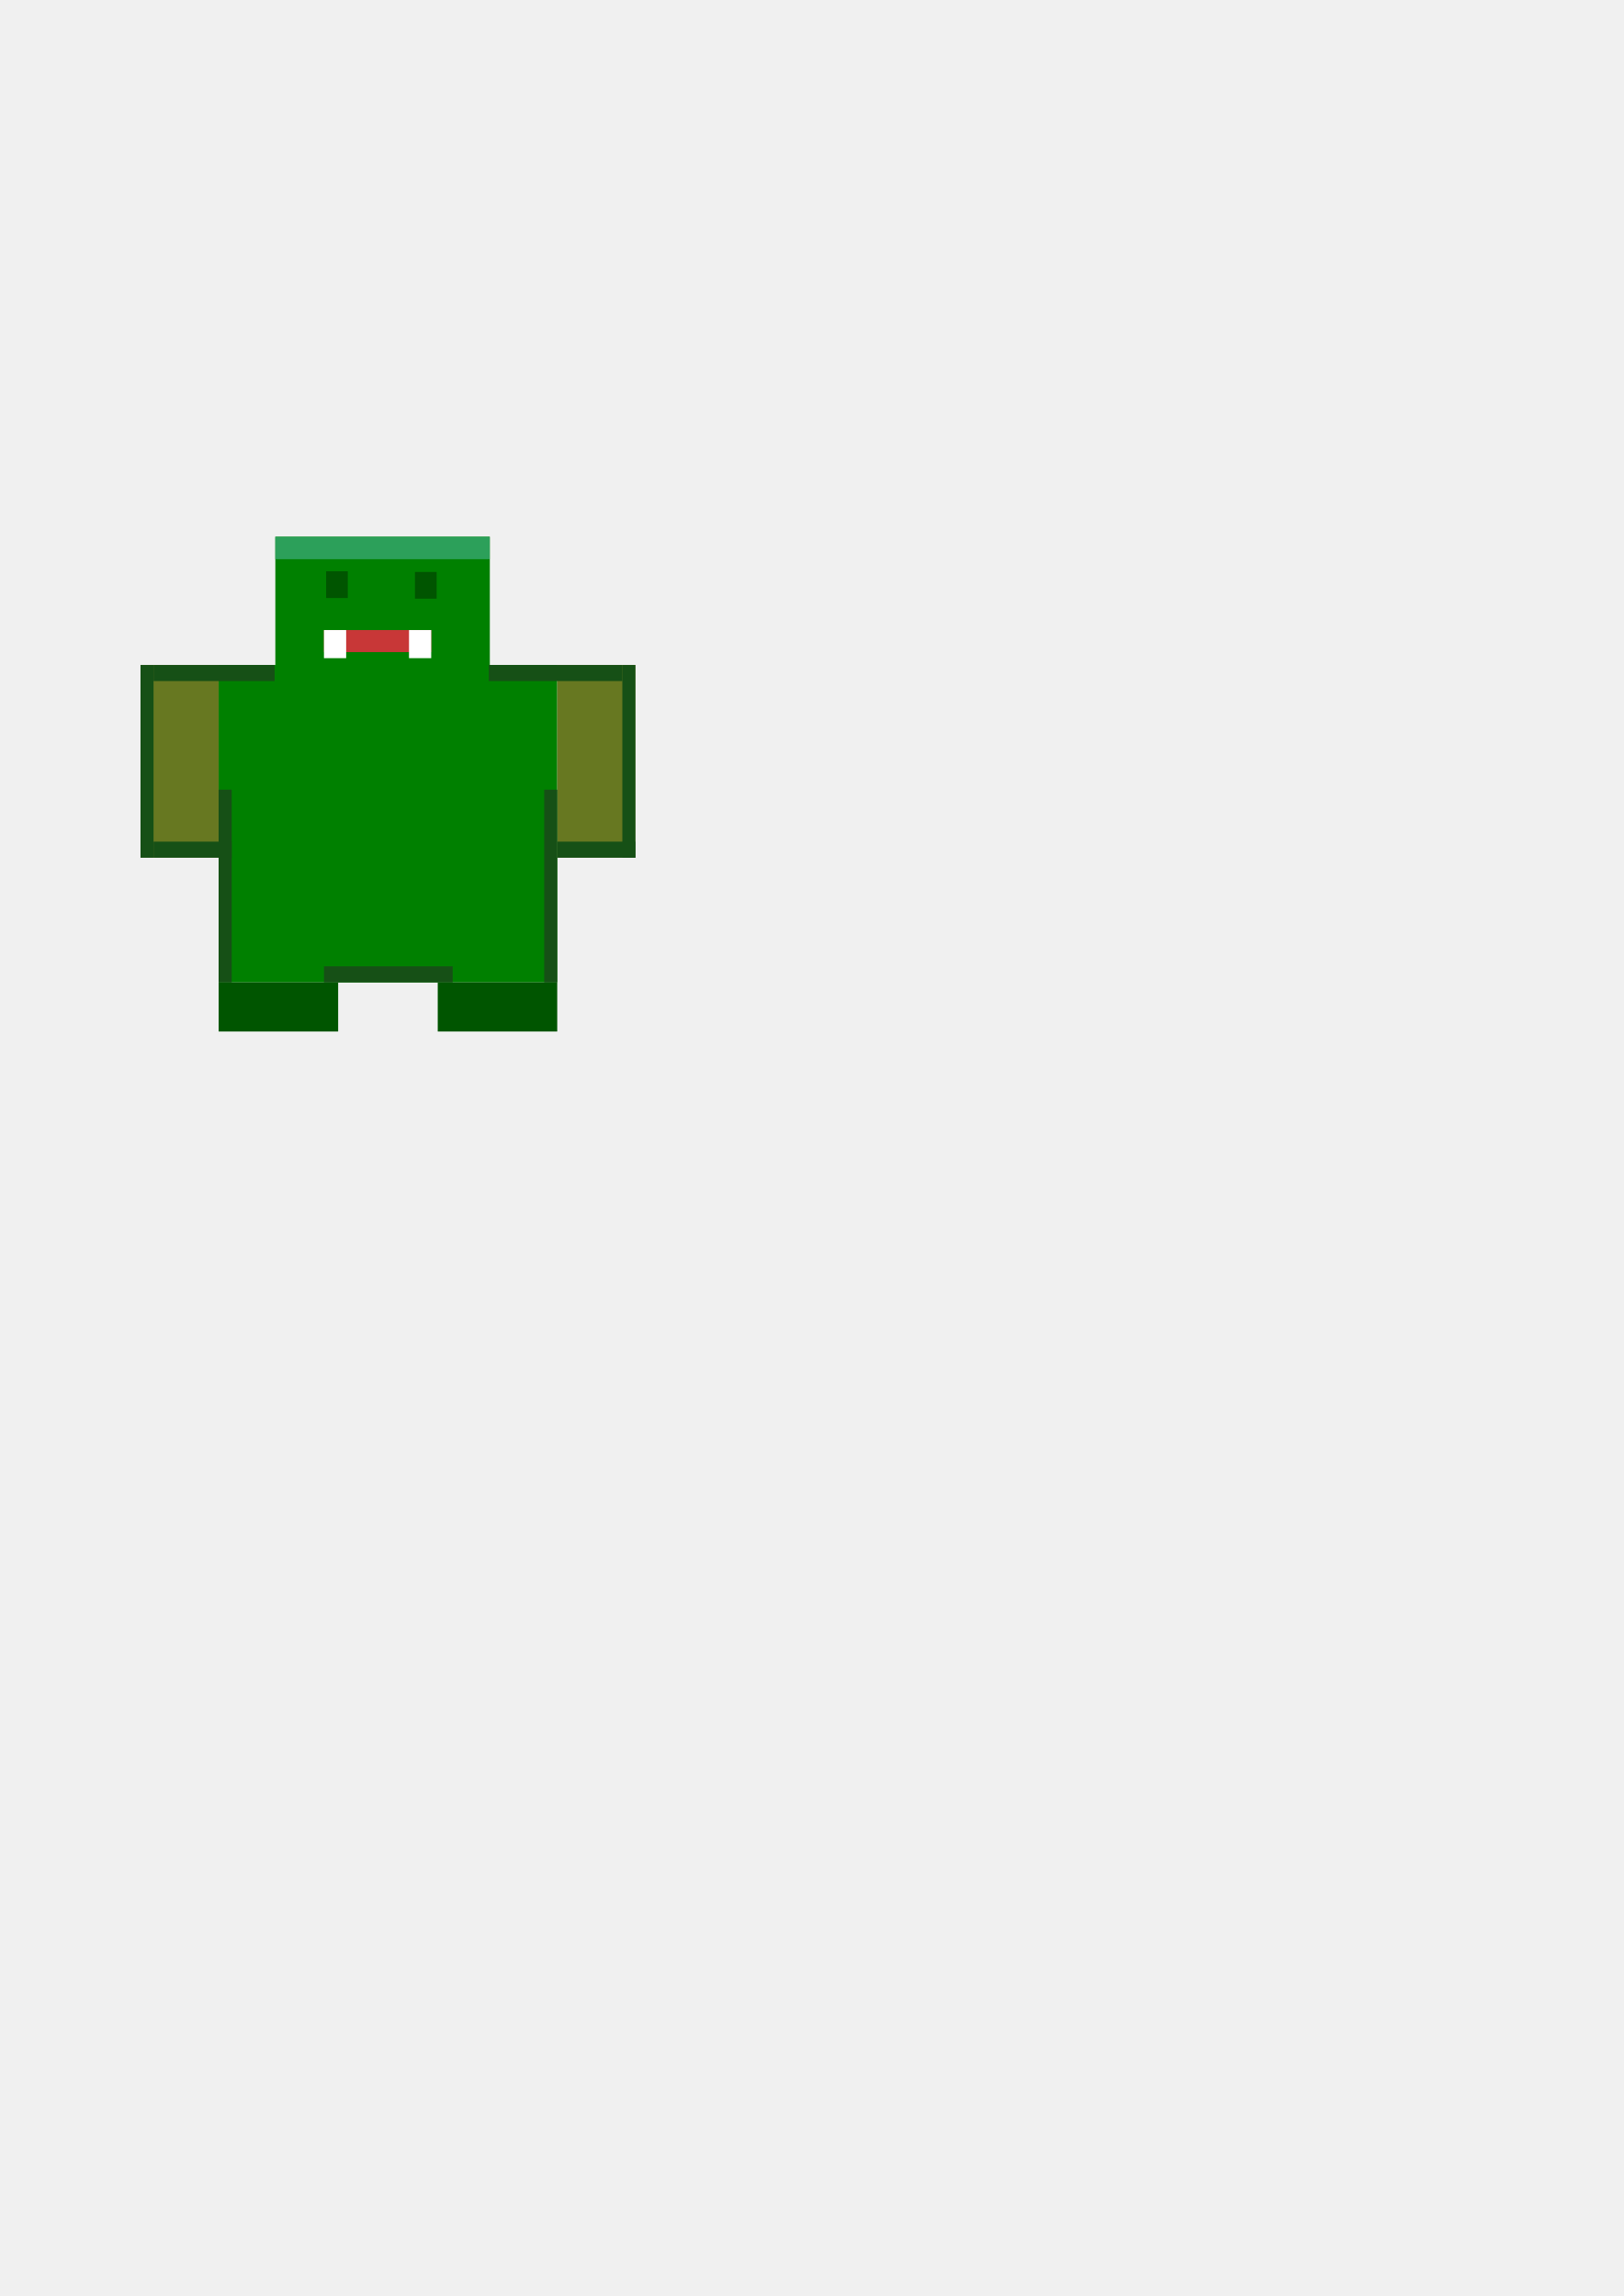
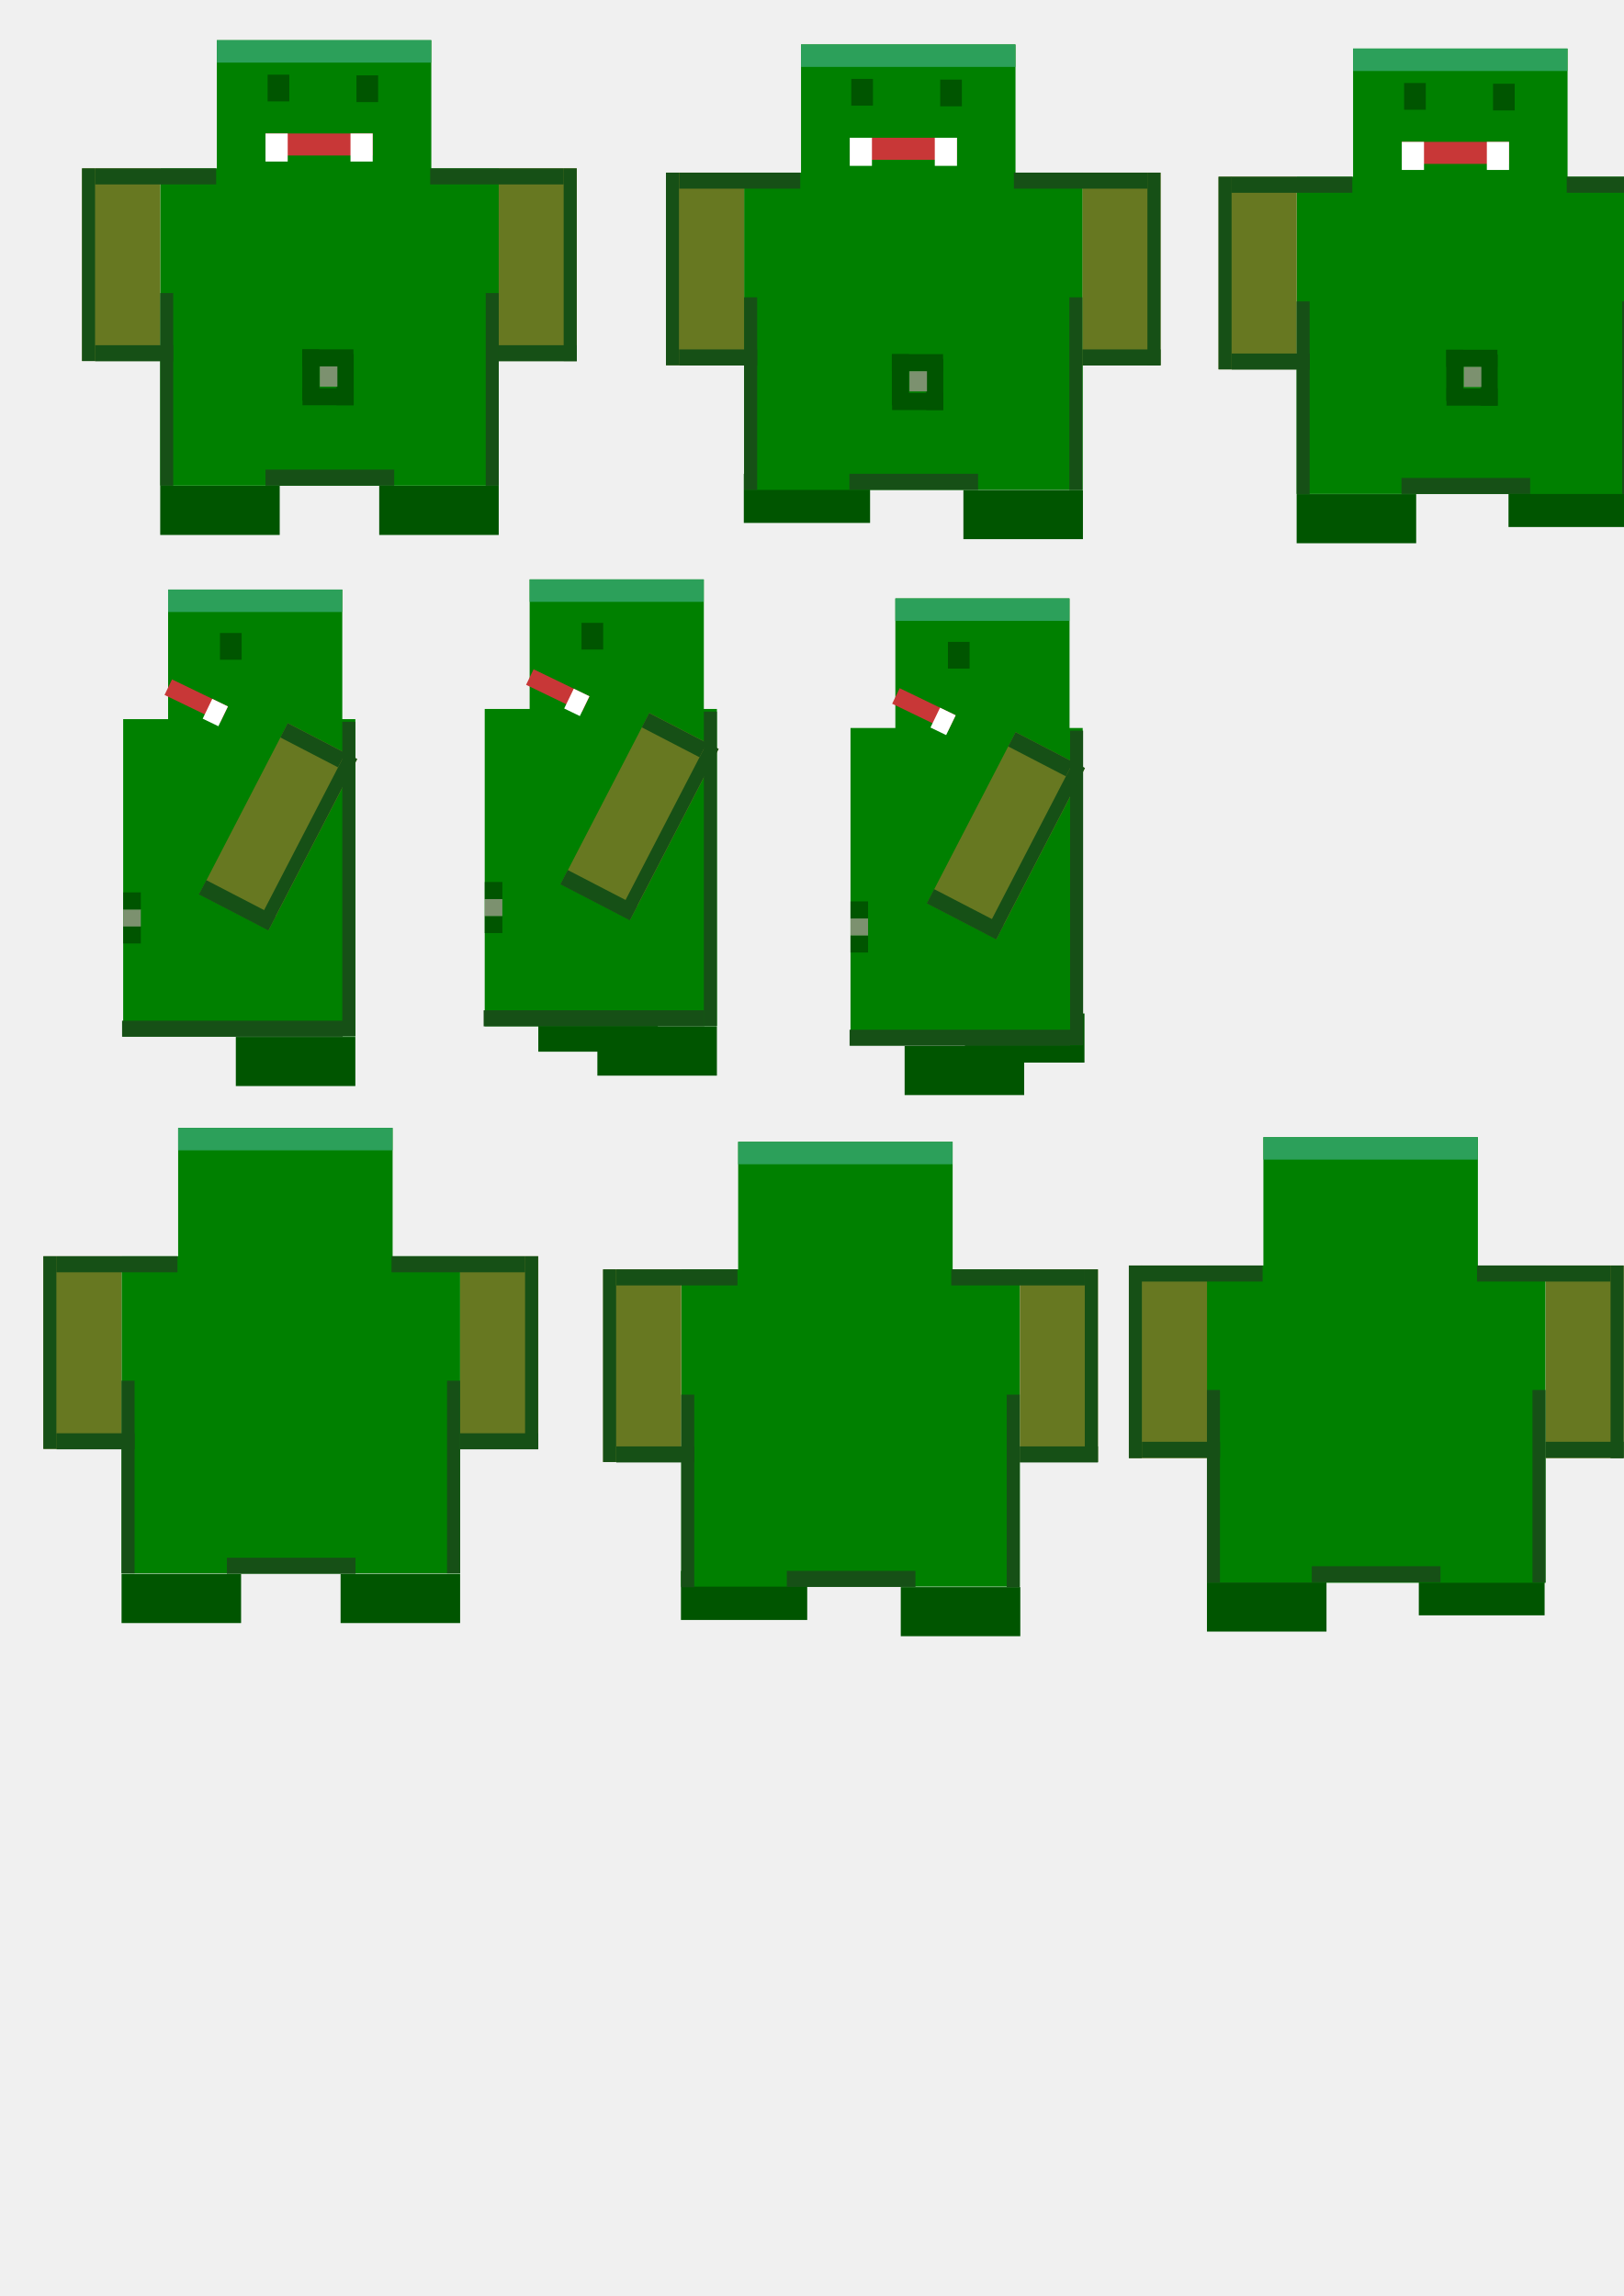
<svg xmlns="http://www.w3.org/2000/svg" width="210mm" height="297mm" viewBox="0 0 210 297" version="1.1" id="svg3767">
  <defs id="defs3761" />
  <g id="layer1">
-     <g id="g2112" transform="matrix(0.741358,0,0,0.9143876,4.700644,11.42335)">
-       <rect y="63.439" x="41.694" height="18.709" width="37.418" id="rect3769" style="fill:#008000;stroke-width:0.265" />
-       <rect y="81.581" x="31.805" height="44.901" width="59.067" id="rect3769-2" style="fill:#008000;stroke-width:0.515" />
-       <rect y="81.581" x="90.872" height="27.261" width="13.631" id="rect3790" style="fill:#677821;stroke-width:0.265" />
-       <rect y="81.581" x="18.174" height="27.261" width="13.631" id="rect3790-6" style="fill:#677821;stroke-width:0.265" />
-       <rect y="126.482" x="31.805" height="6.949" width="20.847" id="rect3813" style="fill:#005500;stroke-width:0.265" />
-       <rect y="126.482" x="70.025" height="6.949" width="20.847" id="rect3813-1" style="fill:#005500;stroke-width:0.265" />
-       <rect y="68.324" x="50.554" height="3.78" width="3.78" id="rect3830" style="fill:#005500;stroke-width:0.265" />
-       <rect y="68.419" x="66.051" height="3.78" width="3.78" id="rect3830-5" style="fill:#005500;stroke-width:0.265" />
-       <rect y="76.64" x="50.176" height="3.118" width="18.71" id="rect3847" style="fill:#c83737;stroke-width:0.265" />
-       <rect y="76.64" x="50.176" height="3.975" width="3.874" id="rect3849" style="fill:#ffffff;stroke-width:0.332" />
-       <rect y="76.64" x="65.012" height="3.975" width="3.874" id="rect3849-9" style="fill:#ffffff;stroke-width:0.332" />
-       <rect y="63.439" x="41.694" height="3.175" width="37.389" id="rect3884" style="fill:#2ca05a;stroke-width:0.262" />
-       <rect y="99.221" x="31.805" height="27.261" width="2.272" id="rect3886" style="fill:#165016;stroke-width:0.265" />
-       <rect y="99.221" x="88.6" height="27.261" width="2.272" id="rect3886-2" style="fill:#165016;stroke-width:0.265" />
-       <rect y="81.581" x="18.174" height="27.261" width="2.272" id="rect3886-7" style="fill:#165016;stroke-width:0.265" />
-       <rect y="81.581" x="102.231" height="27.261" width="2.272" id="rect3886-7-6" style="fill:#165016;stroke-width:0.265" />
-       <rect transform="rotate(90)" y="-102.231" x="81.581" height="23.293" width="2.272" id="rect3886-7-6-5" style="fill:#165016;stroke-width:0.245" />
-       <rect transform="rotate(90)" y="-41.565" x="81.581" height="21.119" width="2.272" id="rect3886-7-6-5-9" style="fill:#165016;stroke-width:0.233" />
-       <rect transform="rotate(90)" y="-104.502" x="106.57" height="13.631" width="2.272" id="rect3886-7-6-5-3" style="fill:#165016;stroke-width:0.187" />
-       <rect transform="rotate(90)" y="-34.077" x="106.57" height="13.631" width="2.272" id="rect3886-7-6-5-3-6" style="fill:#165016;stroke-width:0.187" />
-       <rect transform="rotate(90)" y="-72.63" x="124.21" height="22.451" width="2.272" id="rect3886-7-6-5-3-6-2" style="fill:#165016;stroke-width:0.24" />
+     <g id="left1" transform="translate(-16.3,0.1336)">
+       <rect y="76.13" x="38.04" height="17.1" width="22.53" id="rect3769-1" style="fill:#008000;stroke-width:0.196" />
+       <rect y="92.89" x="32.23" height="41.04" width="30.03" id="rect3769-2-41" style="fill:#008000;stroke-width:0.351" />
+       <rect transform="rotate(27.39)" y="58.31" x="90.5" height="24.92" width="10.11" id="rect3790-5" style="fill:#677821;stroke-width:0.218" />
+       <rect y="134" x="46.8" height="6.352" width="15.46" id="rect3813-1-3" style="fill:#005500;stroke-width:0.218" />
+       <rect y="81.75" x="44.75" height="3.455" width="2.802" id="rect3830-5-3" style="fill:#005500;stroke-width:0.218" />
+       <rect transform="rotate(25.79)" y="62.24" x="72.89" height="2.232" width="8.035" id="rect3847-54" style="fill:#c83737;stroke-width:0.147" />
+       <rect transform="rotate(25.79)" y="62.24" x="78.67" height="2.846" width="2.249" id="rect3849-9-0" style="fill:#ffffff;stroke-width:0.214" />
+       <rect y="76.13" x="38.04" height="2.902" width="22.51" id="rect3884-4" style="fill:#2ca05a;stroke-width:0.195" />
+       <rect y="93.23" x="60.57" height="40.69" width="1.684" id="rect3886-2-6" style="fill:#165016;stroke-width:0.278" />
+       <rect transform="rotate(27.39)" y="58.31" x="98.9" height="24.92" width="1.684" id="rect3886-7-6-4" style="fill:#165016;stroke-width:0.218" />
+       <rect transform="rotate(117.4)" y="-98.9" x="58.31" height="8.4" width="2.077" id="rect3886-7-6-5-5" style="fill:#165016;stroke-width:0.141" />
+       <rect transform="rotate(117.4)" y="-100.6" x="81.18" height="10.11" width="2.077" id="rect3886-7-6-5-3-9" style="fill:#165016;stroke-width:0.154" />
+       <rect transform="rotate(90)" y="-60.62" x="131.9" height="28.53" width="2.077" id="rect3886-7-6-5-3-6-2-5" style="fill:#165016;stroke-width:0.259" />
+       <rect y="119.7" x="32.24" height="2.211" width="2.271" id="rect3813-5-1" style="fill:#005500;stroke-width:0.049" />
+       <rect y="117.5" x="32.24" height="2.211" width="2.271" id="rect3813-5-1-0" style="fill:#7c916f;stroke-width:0.049" />
+       <rect y="115.3" x="32.24" height="2.211" width="2.271" id="rect3813-5-1-0-3" style="fill:#005500;stroke-width:0.049" />
+     </g>
+     <g id="left2" transform="translate(3.591,-1.512)">
+       <rect y="76.46" x="64.91" height="17.1" width="22.53" id="rect3769-1-8" style="fill:#008000;stroke-width:0.196" />
+       <rect y="131.2" x="66.03" height="6.353" width="15.46" id="rect3813-1-3-5-6" style="fill:#005500;stroke-width:0.218" />
+       <rect y="93.22" x="59.1" height="41.04" width="30.03" id="rect3769-2-41-2" style="fill:#008000;stroke-width:0.351" />
+       <rect transform="rotate(27.39)" y="46.25" x="114.5" height="24.92" width="10.11" id="rect3790-5-5" style="fill:#677821;stroke-width:0.218" />
+       <rect y="134.3" x="73.67" height="6.352" width="15.46" id="rect3813-1-3-5" style="fill:#005500;stroke-width:0.218" />
+       <rect y="82.08" x="71.62" height="3.455" width="2.802" id="rect3830-5-3-3" style="fill:#005500;stroke-width:0.218" />
+       <rect transform="rotate(25.79)" y="50.85" x="97.23" height="2.232" width="8.035" id="rect3847-54-0" style="fill:#c83737;stroke-width:0.147" />
+       <rect transform="rotate(25.79)" y="50.85" x="103" height="2.846" width="2.249" id="rect3849-9-0-9" style="fill:#ffffff;stroke-width:0.214" />
+       <rect y="76.46" x="64.91" height="2.902" width="22.51" id="rect3884-4-1" style="fill:#2ca05a;stroke-width:0.195" />
+       <rect y="93.56" x="87.44" height="40.69" width="1.684" id="rect3886-2-6-1" style="fill:#165016;stroke-width:0.278" />
+       <rect transform="rotate(27.39)" y="46.25" x="122.9" height="24.92" width="1.684" id="rect3886-7-6-4-8" style="fill:#165016;stroke-width:0.218" />
+       <rect transform="rotate(117.4)" y="-122.9" x="46.25" height="8.4" width="2.077" id="rect3886-7-6-5-5-8" style="fill:#165016;stroke-width:0.141" />
+       <rect transform="rotate(117.4)" y="-124.6" x="69.12" height="10.11" width="2.077" id="rect3886-7-6-5-3-9-5" style="fill:#165016;stroke-width:0.154" />
+       <rect transform="rotate(90)" y="-87.49" x="132.2" height="28.53" width="2.077" id="rect3886-7-6-5-3-6-2-5-5" style="fill:#165016;stroke-width:0.259" />
+       <rect y="120" x="59.11" height="2.211" width="2.271" id="rect3813-5-1-2" style="fill:#005500;stroke-width:0.049" />
+       <rect y="117.8" x="59.11" height="2.211" width="2.271" id="rect3813-5-1-0-6" style="fill:#7c916f;stroke-width:0.049" />
+       <rect y="115.6" x="59.11" height="2.211" width="2.271" id="rect3813-5-1-0-3-6" style="fill:#005500;stroke-width:0.049" />
+     </g>
+     <g id="left3">
+       <rect y="77.41" x="115.8" height="17.1" width="22.53" id="rect3769-1-8-2" style="fill:#008000;stroke-width:0.196" />
+       <rect y="135.3" x="117" height="6.353" width="15.46" id="rect3813-1-3-5-6-0" style="fill:#005500;stroke-width:0.218" />
+       <rect y="131.1" x="124.8" height="6.353" width="15.46" id="rect3813-1-3-5-4" style="fill:#005500;stroke-width:0.218" />
+       <rect y="94.17" x="110" height="41.04" width="30.03" id="rect3769-2-41-2-8" style="fill:#008000;stroke-width:0.351" />
+       <rect transform="rotate(27.39)" y="23.66" x="160.2" height="24.92" width="10.11" id="rect3790-5-5-6" style="fill:#677821;stroke-width:0.218" />
+       <rect y="83.03" x="122.6" height="3.455" width="2.802" id="rect3830-5-3-3-1" style="fill:#005500;stroke-width:0.218" />
+       <rect transform="rotate(25.79)" y="29.53" x="143.5" height="2.232" width="8.035" id="rect3847-54-0-6" style="fill:#c83737;stroke-width:0.147" />
+       <rect transform="rotate(25.79)" y="29.53" x="149.3" height="2.847" width="2.249" id="rect3849-9-0-9-5" style="fill:#ffffff;stroke-width:0.214" />
+       <rect y="77.41" x="115.8" height="2.902" width="22.51" id="rect3884-4-1-2" style="fill:#2ca05a;stroke-width:0.195" />
+       <rect y="94.51" x="138.4" height="40.69" width="1.684" id="rect3886-2-6-1-2" style="fill:#165016;stroke-width:0.278" />
+       <rect transform="rotate(27.39)" y="23.66" x="168.6" height="24.92" width="1.684" id="rect3886-7-6-4-8-4" style="fill:#165016;stroke-width:0.218" />
+       <rect transform="rotate(117.4)" y="-168.6" x="23.64" height="8.401" width="2.077" id="rect3886-7-6-5-5-8-6" style="fill:#165016;stroke-width:0.141" />
+       <rect transform="rotate(117.4)" y="-170.3" x="46.51" height="10.11" width="2.077" id="rect3886-7-6-5-3-9-5-3" style="fill:#165016;stroke-width:0.154" />
+       <rect transform="rotate(90)" y="-138.4" x="133.2" height="28.52" width="2.077" id="rect3886-7-6-5-3-6-2-5-5-4" style="fill:#165016;stroke-width:0.259" />
+       <rect y="121" x="110" height="2.211" width="2.271" id="rect3813-5-1-2-7" style="fill:#005500;stroke-width:0.049" />
+       <rect y="118.8" x="110" height="2.211" width="2.271" id="rect3813-5-1-0-6-0" style="fill:#7c916f;stroke-width:0.049" />
+       <rect y="116.6" x="110" height="2.211" width="2.271" id="rect3813-5-1-0-3-6-6" style="fill:#005500;stroke-width:0.049" />
+     </g>
+     <g id="g1171">
+       <g transform="matrix(0.7413,0,0,0.9142,-2.86,-52.8)" id="front1">
+         <rect style="fill:#008000;stroke-width:0.265" id="rect3769" width="37.42" height="18.71" x="41.69" y="63.44" />
+         <rect style="fill:#008000;stroke-width:0.515" id="rect3769-2" width="59.07" height="44.9" x="31.81" y="81.58" />
+         <rect style="fill:#677821;stroke-width:0.265" id="rect3790" width="13.63" height="27.26" x="90.87" y="81.58" />
+         <rect style="fill:#677821;stroke-width:0.265" id="rect3790-6" width="13.63" height="27.26" x="18.17" y="81.58" />
+         <rect style="fill:#005500;stroke-width:0.265" id="rect3813" width="20.85" height="6.949" x="31.81" y="126.5" />
+         <rect style="fill:#005500;stroke-width:0.265" id="rect3813-1" width="20.85" height="6.949" x="70.02" y="126.5" />
+         <rect style="fill:#005500;stroke-width:0.265" id="rect3830" width="3.78" height="3.78" x="50.55" y="68.32" />
+         <rect style="fill:#005500;stroke-width:0.265" id="rect3830-5" width="3.78" height="3.78" x="66.05" y="68.42" />
+         <rect style="fill:#c83737;stroke-width:0.265" id="rect3847" width="18.71" height="3.118" x="50.18" y="76.64" />
+         <rect style="fill:#ffffff;stroke-width:0.332" id="rect3849" width="3.874" height="3.975" x="50.18" y="76.64" />
+         <rect style="fill:#ffffff;stroke-width:0.332" id="rect3849-9" width="3.874" height="3.975" x="65.01" y="76.64" />
+         <rect style="fill:#2ca05a;stroke-width:0.262" id="rect3884" width="37.39" height="3.175" x="41.69" y="63.44" />
+         <rect style="fill:#165016;stroke-width:0.265" id="rect3886" width="2.272" height="27.26" x="31.81" y="99.22" />
+         <rect style="fill:#165016;stroke-width:0.265" id="rect3886-2" width="2.272" height="27.26" x="88.6" y="99.22" />
+         <rect style="fill:#165016;stroke-width:0.265" id="rect3886-7" width="2.272" height="27.26" x="18.17" y="81.58" />
+         <rect style="fill:#165016;stroke-width:0.265" id="rect3886-7-6" width="2.272" height="27.26" x="102.2" y="81.58" />
+         <rect style="fill:#165016;stroke-width:0.245" id="rect3886-7-6-5" width="2.272" height="23.29" x="81.58" y="-102.2" transform="rotate(90)" />
+         <rect style="fill:#165016;stroke-width:0.233" id="rect3886-7-6-5-9" width="2.272" height="21.12" x="81.58" y="-41.57" transform="rotate(90)" />
+         <rect style="fill:#165016;stroke-width:0.187" id="rect3886-7-6-5-3" width="2.272" height="13.63" x="106.6" y="-104.5" transform="rotate(90)" />
+         <rect style="fill:#165016;stroke-width:0.187" id="rect3886-7-6-5-3-6" width="2.272" height="13.63" x="106.6" y="-34.08" transform="rotate(90)" />
+         <rect style="fill:#165016;stroke-width:0.24" id="rect3886-7-6-5-3-6-2" width="2.272" height="22.45" x="124.2" y="-72.63" transform="rotate(90)" />
+       </g>
+       <g transform="translate(-0.756)" id="g642">
+         <rect style="fill:#005500;stroke-width:0.084" id="rect3813-5-1-0-3-6-68" width="6.618" height="2.211" x="39.88" y="50.21" />
+         <rect style="fill:#005500;stroke-width:0.084" id="rect3813-5-1-0-3-6-68-5" width="6.62" height="2.211" x="39.85" y="45.19" />
+         <rect style="fill:#005500;stroke-width:0.084" id="rect3813-5-1-0-3-6-68-5-6" width="6.62" height="2.211" x="-51.81" y="39.85" transform="rotate(-90)" />
+         <rect style="fill:#005500;stroke-width:0.084" id="rect3813-5-1-0-3-6-68-5-6-3" width="6.62" height="2.211" x="-52.42" y="44.29" transform="rotate(-90)" />
+         <rect style="fill:#7c916f;stroke-width:0.054" id="rect3813-5-1-0-6-5" width="2.271" height="2.612" x="42.12" y="47.4" />
+       </g>
+     </g>
+     <g id="back1">
+       <rect y="145.9" x="23.04" height="17.1" width="27.74" id="rect3769-6" style="fill:#008000;stroke-width:0.218" />
+       <rect y="162.5" x="15.72" height="41.04" width="43.79" id="rect3769-2-44" style="fill:#008000;stroke-width:0.424" />
+       <rect y="162.5" x="59.51" height="24.92" width="10.11" id="rect3790-3" style="fill:#677821;stroke-width:0.218" />
+       <rect y="162.5" x="5.606" height="24.92" width="10.11" id="rect3790-6-78" style="fill:#677821;stroke-width:0.218" />
+       <rect y="203.6" x="15.72" height="6.352" width="15.46" id="rect3813-6" style="fill:#005500;stroke-width:0.218" />
+       <rect y="203.6" x="44.05" height="6.352" width="15.46" id="rect3813-1-0" style="fill:#005500;stroke-width:0.218" />
+       <rect y="145.9" x="23.04" height="2.902" width="27.72" id="rect3884-7" style="fill:#2ca05a;stroke-width:0.216" />
+       <rect y="178.6" x="15.72" height="24.92" width="1.684" id="rect3886-9" style="fill:#165016;stroke-width:0.218" />
+       <rect y="178.6" x="57.82" height="24.92" width="1.684" id="rect3886-2-5" style="fill:#165016;stroke-width:0.218" />
+       <rect y="162.5" x="5.606" height="24.92" width="1.684" id="rect3886-7-92" style="fill:#165016;stroke-width:0.218" />
+       <rect y="162.5" x="67.91" height="24.92" width="1.684" id="rect3886-7-6-2" style="fill:#165016;stroke-width:0.218" />
+       <rect transform="rotate(90)" y="-67.91" x="162.5" height="17.27" width="2.077" id="rect3886-7-6-5-7" style="fill:#165016;stroke-width:0.201" />
+       <rect transform="rotate(90)" y="-22.95" x="162.5" height="15.66" width="2.077" id="rect3886-7-6-5-9-7" style="fill:#165016;stroke-width:0.192" />
+       <rect transform="rotate(90)" y="-69.61" x="185.4" height="10.11" width="2.077" id="rect3886-7-6-5-3-2" style="fill:#165016;stroke-width:0.154" />
+       <rect transform="rotate(90)" y="-17.4" x="185.4" height="10.11" width="2.077" id="rect3886-7-6-5-3-6-6" style="fill:#165016;stroke-width:0.154" />
+       <rect transform="rotate(90)" y="-45.98" x="201.5" height="16.64" width="2.077" id="rect3886-7-6-5-3-6-2-7" style="fill:#165016;stroke-width:0.198" />
+     </g>
+     <g id="g1201">
+       <g id="front2">
+         <rect style="fill:#008000;stroke-width:0.218" id="rect3769-7" width="27.74" height="17.1" x="103.6" y="5.751" />
+         <rect style="fill:#005500;stroke-width:0.224" id="rect3813-2" width="16.33" height="6.352" x="96.2" y="61.29" />
+         <rect style="fill:#008000;stroke-width:0.424" id="rect3769-2-4" width="43.79" height="41.04" x="96.24" y="22.33" />
+         <rect style="fill:#677821;stroke-width:0.218" id="rect3790-0" width="10.11" height="24.92" x="140" y="22.33" />
+         <rect style="fill:#677821;stroke-width:0.218" id="rect3790-6-2" width="10.11" height="24.92" x="86.13" y="22.33" />
+         <rect style="fill:#005500;stroke-width:0.218" id="rect3813-1-1" width="15.46" height="6.352" x="124.6" y="63.39" />
+         <rect style="fill:#005500;stroke-width:0.218" id="rect3830-56" width="2.802" height="3.455" x="110.1" y="10.21" />
+         <rect style="fill:#005500;stroke-width:0.218" id="rect3830-5-0" width="2.802" height="3.455" x="121.6" y="10.3" />
+         <rect style="fill:#c83737;stroke-width:0.218" id="rect3847-5" width="13.87" height="2.85" x="109.9" y="17.82" />
+         <rect style="fill:#ffffff;stroke-width:0.274" id="rect3849-5" width="2.872" height="3.634" x="109.9" y="17.82" />
+         <rect style="fill:#ffffff;stroke-width:0.274" id="rect3849-9-3" width="2.872" height="3.634" x="120.9" y="17.82" />
+         <rect style="fill:#2ca05a;stroke-width:0.216" id="rect3884-1" width="27.72" height="2.902" x="103.6" y="5.751" />
+         <rect style="fill:#165016;stroke-width:0.218" id="rect3886-8" width="1.684" height="24.92" x="96.24" y="38.46" />
+         <rect style="fill:#165016;stroke-width:0.218" id="rect3886-2-7" width="1.684" height="24.92" x="138.3" y="38.46" />
+         <rect style="fill:#165016;stroke-width:0.218" id="rect3886-7-9" width="1.684" height="24.92" x="86.13" y="22.33" />
+         <rect style="fill:#165016;stroke-width:0.218" id="rect3886-7-6-0" width="1.684" height="24.92" x="148.4" y="22.33" />
+         <rect style="fill:#165016;stroke-width:0.201" id="rect3886-7-6-5-39" width="2.077" height="17.27" x="22.33" y="-148.4" transform="rotate(90)" />
+         <rect style="fill:#165016;stroke-width:0.192" id="rect3886-7-6-5-9-9" width="2.077" height="15.66" x="22.33" y="-103.5" transform="rotate(90)" />
+         <rect style="fill:#165016;stroke-width:0.154" id="rect3886-7-6-5-3-8" width="2.077" height="10.11" x="45.2" y="-150.1" transform="rotate(90)" />
+         <rect style="fill:#165016;stroke-width:0.154" id="rect3886-7-6-5-3-6-1" width="2.077" height="10.11" x="45.2" y="-97.93" transform="rotate(90)" />
+         <rect style="fill:#165016;stroke-width:0.198" id="rect3886-7-6-5-3-6-2-8" width="2.077" height="16.64" x="61.29" y="-126.5" transform="rotate(90)" />
+       </g>
+       <g transform="translate(75.5,0.6201)" id="g642-9">
+         <rect style="fill:#005500;stroke-width:0.084" id="rect3813-5-1-0-3-6-68-0" width="6.618" height="2.211" x="39.88" y="50.21" />
+         <rect style="fill:#005500;stroke-width:0.084" id="rect3813-5-1-0-3-6-68-5-5" width="6.62" height="2.211" x="39.85" y="45.19" />
+         <rect style="fill:#005500;stroke-width:0.084" id="rect3813-5-1-0-3-6-68-5-6-36" width="6.62" height="2.211" x="-51.81" y="39.85" transform="rotate(-90)" />
+         <rect style="fill:#005500;stroke-width:0.084" id="rect3813-5-1-0-3-6-68-5-6-3-9" width="6.62" height="2.211" x="-52.42" y="44.29" transform="rotate(-90)" />
+         <rect style="fill:#7c916f;stroke-width:0.054" id="rect3813-5-1-0-6-5-0" width="2.271" height="2.612" x="42.12" y="47.4" />
+       </g>
+     </g>
+     <g id="g1231">
+       <g id="front3">
+         <rect style="fill:#008000;stroke-width:0.218" id="rect3769-5" width="27.74" height="17.1" x="175" y="6.281" />
+         <rect style="fill:#005500;stroke-width:0.223" id="rect3813-1-9" width="16.27" height="6.352" x="195.1" y="61.82" />
+         <rect style="fill:#008000;stroke-width:0.424" id="rect3769-2-2" width="43.79" height="41.04" x="167.7" y="22.86" />
+         <rect style="fill:#677821;stroke-width:0.218" id="rect3790-4" width="10.11" height="24.92" x="211.5" y="22.86" />
+         <rect style="fill:#677821;stroke-width:0.218" id="rect3790-6-7" width="10.11" height="24.92" x="157.6" y="22.86" />
+         <rect style="fill:#005500;stroke-width:0.218" id="rect3813-26" width="15.46" height="6.352" x="167.7" y="63.92" />
+         <rect style="fill:#005500;stroke-width:0.218" id="rect3830-8" width="2.802" height="3.455" x="181.6" y="10.74" />
+         <rect style="fill:#005500;stroke-width:0.218" id="rect3830-5-8" width="2.802" height="3.455" x="193.1" y="10.83" />
+         <rect style="fill:#c83737;stroke-width:0.218" id="rect3847-6" width="13.87" height="2.85" x="181.3" y="18.35" />
+         <rect style="fill:#ffffff;stroke-width:0.274" id="rect3849-0" width="2.872" height="3.634" x="181.3" y="18.35" />
+         <rect style="fill:#ffffff;stroke-width:0.274" id="rect3849-9-4" width="2.872" height="3.634" x="192.3" y="18.35" />
+         <rect style="fill:#2ca05a;stroke-width:0.216" id="rect3884-0" width="27.72" height="2.902" x="175" y="6.281" />
+         <rect style="fill:#165016;stroke-width:0.218" id="rect3886-3" width="1.684" height="24.92" x="167.7" y="38.99" />
+         <rect style="fill:#165016;stroke-width:0.218" id="rect3886-2-1" width="1.684" height="24.92" x="209.8" y="38.99" />
+         <rect style="fill:#165016;stroke-width:0.218" id="rect3886-7-5" width="1.684" height="24.92" x="157.6" y="22.86" />
+         <rect style="fill:#165016;stroke-width:0.218" id="rect3886-7-6-58" width="1.684" height="24.92" x="219.9" y="22.86" />
+         <rect style="fill:#165016;stroke-width:0.201" id="rect3886-7-6-5-1" width="2.077" height="17.27" x="22.86" y="-219.9" transform="rotate(90)" />
+         <rect style="fill:#165016;stroke-width:0.192" id="rect3886-7-6-5-9-1" width="2.077" height="15.66" x="22.86" y="-174.9" transform="rotate(90)" />
+         <rect style="fill:#165016;stroke-width:0.154" id="rect3886-7-6-5-3-85" width="2.077" height="10.11" x="45.73" y="-221.6" transform="rotate(90)" />
+         <rect style="fill:#165016;stroke-width:0.154" id="rect3886-7-6-5-3-6-0" width="2.077" height="10.11" x="45.73" y="-169.4" transform="rotate(90)" />
+         <rect style="fill:#165016;stroke-width:0.198" id="rect3886-7-6-5-3-6-2-1" width="2.077" height="16.64" x="61.82" y="-197.9" transform="rotate(90)" />
+       </g>
+       <g transform="translate(147.2,0.0532)" id="g642-5">
+         <rect style="fill:#005500;stroke-width:0.084" id="rect3813-5-1-0-3-6-68-4" width="6.618" height="2.211" x="39.88" y="50.21" />
+         <rect style="fill:#005500;stroke-width:0.084" id="rect3813-5-1-0-3-6-68-5-7" width="6.62" height="2.211" x="39.85" y="45.19" />
+         <rect style="fill:#005500;stroke-width:0.084" id="rect3813-5-1-0-3-6-68-5-6-1" width="6.62" height="2.211" x="-51.81" y="39.85" transform="rotate(-90)" />
+         <rect style="fill:#005500;stroke-width:0.084" id="rect3813-5-1-0-3-6-68-5-6-3-8" width="6.62" height="2.211" x="-52.42" y="44.29" transform="rotate(-90)" />
+         <rect style="fill:#7c916f;stroke-width:0.054" id="rect3813-5-1-0-6-5-6" width="2.271" height="2.612" x="42.12" y="47.4" />
+       </g>
+     </g>
+     <g id="back2">
+       <rect y="147.7" x="95.47" height="17.1" width="27.74" id="rect3769-7-5" style="fill:#008000;stroke-width:0.218" />
+       <rect y="203.2" x="88.07" height="6.352" width="16.33" id="rect3813-2-4" style="fill:#005500;stroke-width:0.224" />
+       <rect y="164.2" x="88.11" height="41.04" width="43.79" id="rect3769-2-4-4" style="fill:#008000;stroke-width:0.424" />
+       <rect y="164.2" x="131.9" height="24.92" width="10.11" id="rect3790-0-4" style="fill:#677821;stroke-width:0.218" />
+       <rect y="164.2" x="78" height="24.92" width="10.11" id="rect3790-6-2-2" style="fill:#677821;stroke-width:0.218" />
+       <rect y="205.3" x="116.5" height="6.352" width="15.46" id="rect3813-1-1-1" style="fill:#005500;stroke-width:0.218" />
+       <rect y="147.7" x="95.47" height="2.902" width="27.72" id="rect3884-1-7" style="fill:#2ca05a;stroke-width:0.216" />
+       <rect y="180.4" x="88.11" height="24.92" width="1.684" id="rect3886-8-9" style="fill:#165016;stroke-width:0.218" />
+       <rect y="180.4" x="130.2" height="24.92" width="1.684" id="rect3886-2-7-5" style="fill:#165016;stroke-width:0.218" />
+       <rect y="164.2" x="78" height="24.92" width="1.684" id="rect3886-7-9-0" style="fill:#165016;stroke-width:0.218" />
+       <rect y="164.2" x="140.3" height="24.92" width="1.684" id="rect3886-7-6-0-0" style="fill:#165016;stroke-width:0.218" />
+       <rect transform="rotate(90)" y="-140.3" x="164.2" height="17.27" width="2.077" id="rect3886-7-6-5-39-2" style="fill:#165016;stroke-width:0.201" />
+       <rect transform="rotate(90)" y="-95.38" x="164.2" height="15.66" width="2.077" id="rect3886-7-6-5-9-9-1" style="fill:#165016;stroke-width:0.192" />
+       <rect transform="rotate(90)" y="-142" x="187.1" height="10.11" width="2.077" id="rect3886-7-6-5-3-8-6" style="fill:#165016;stroke-width:0.154" />
+       <rect transform="rotate(90)" y="-89.81" x="187.1" height="10.11" width="2.077" id="rect3886-7-6-5-3-6-1-1" style="fill:#165016;stroke-width:0.154" />
+       <rect transform="rotate(90)" y="-118.4" x="203.2" height="16.64" width="2.077" id="rect3886-7-6-5-3-6-2-8-3" style="fill:#165016;stroke-width:0.198" />
+     </g>
+     <g id="back3">
+       <rect y="147.1" x="163.4" height="17.1" width="27.74" id="rect3769-5-6" style="fill:#008000;stroke-width:0.218" />
+       <rect y="202.6" x="183.5" height="6.352" width="16.27" id="rect3813-1-9-6" style="fill:#005500;stroke-width:0.223" />
+       <rect y="163.7" x="156.1" height="41.04" width="43.79" id="rect3769-2-2-2" style="fill:#008000;stroke-width:0.424" />
+       <rect y="163.7" x="199.9" height="24.92" width="10.11" id="rect3790-4-7" style="fill:#677821;stroke-width:0.218" />
+       <rect y="163.7" x="146" height="24.92" width="10.11" id="rect3790-6-7-6" style="fill:#677821;stroke-width:0.218" />
+       <rect y="204.7" x="156.1" height="6.352" width="15.46" id="rect3813-26-9" style="fill:#005500;stroke-width:0.218" />
+       <rect y="147.1" x="163.4" height="2.902" width="27.72" id="rect3884-0-0" style="fill:#2ca05a;stroke-width:0.216" />
+       <rect y="179.8" x="156.1" height="24.92" width="1.684" id="rect3886-3-5" style="fill:#165016;stroke-width:0.218" />
+       <rect y="179.8" x="198.2" height="24.92" width="1.684" id="rect3886-2-1-2" style="fill:#165016;stroke-width:0.218" />
+       <rect y="163.7" x="146" height="24.92" width="1.684" id="rect3886-7-5-9" style="fill:#165016;stroke-width:0.218" />
+       <rect y="163.7" x="208.3" height="24.92" width="1.684" id="rect3886-7-6-58-0" style="fill:#165016;stroke-width:0.218" />
+       <rect transform="rotate(90)" y="-208.3" x="163.7" height="17.27" width="2.077" id="rect3886-7-6-5-1-2" style="fill:#165016;stroke-width:0.201" />
+       <rect transform="rotate(90)" y="-163.3" x="163.7" height="15.66" width="2.077" id="rect3886-7-6-5-9-1-5" style="fill:#165016;stroke-width:0.192" />
+       <rect transform="rotate(90)" y="-210" x="186.5" height="10.11" width="2.077" id="rect3886-7-6-5-3-85-9" style="fill:#165016;stroke-width:0.154" />
+       <rect transform="rotate(90)" y="-157.8" x="186.5" height="10.11" width="2.077" id="rect3886-7-6-5-3-6-0-7" style="fill:#165016;stroke-width:0.154" />
+       <rect transform="rotate(90)" y="-186.3" x="202.6" height="16.64" width="2.077" id="rect3886-7-6-5-3-6-2-1-8" style="fill:#165016;stroke-width:0.198" />
    </g>
  </g>
</svg>
